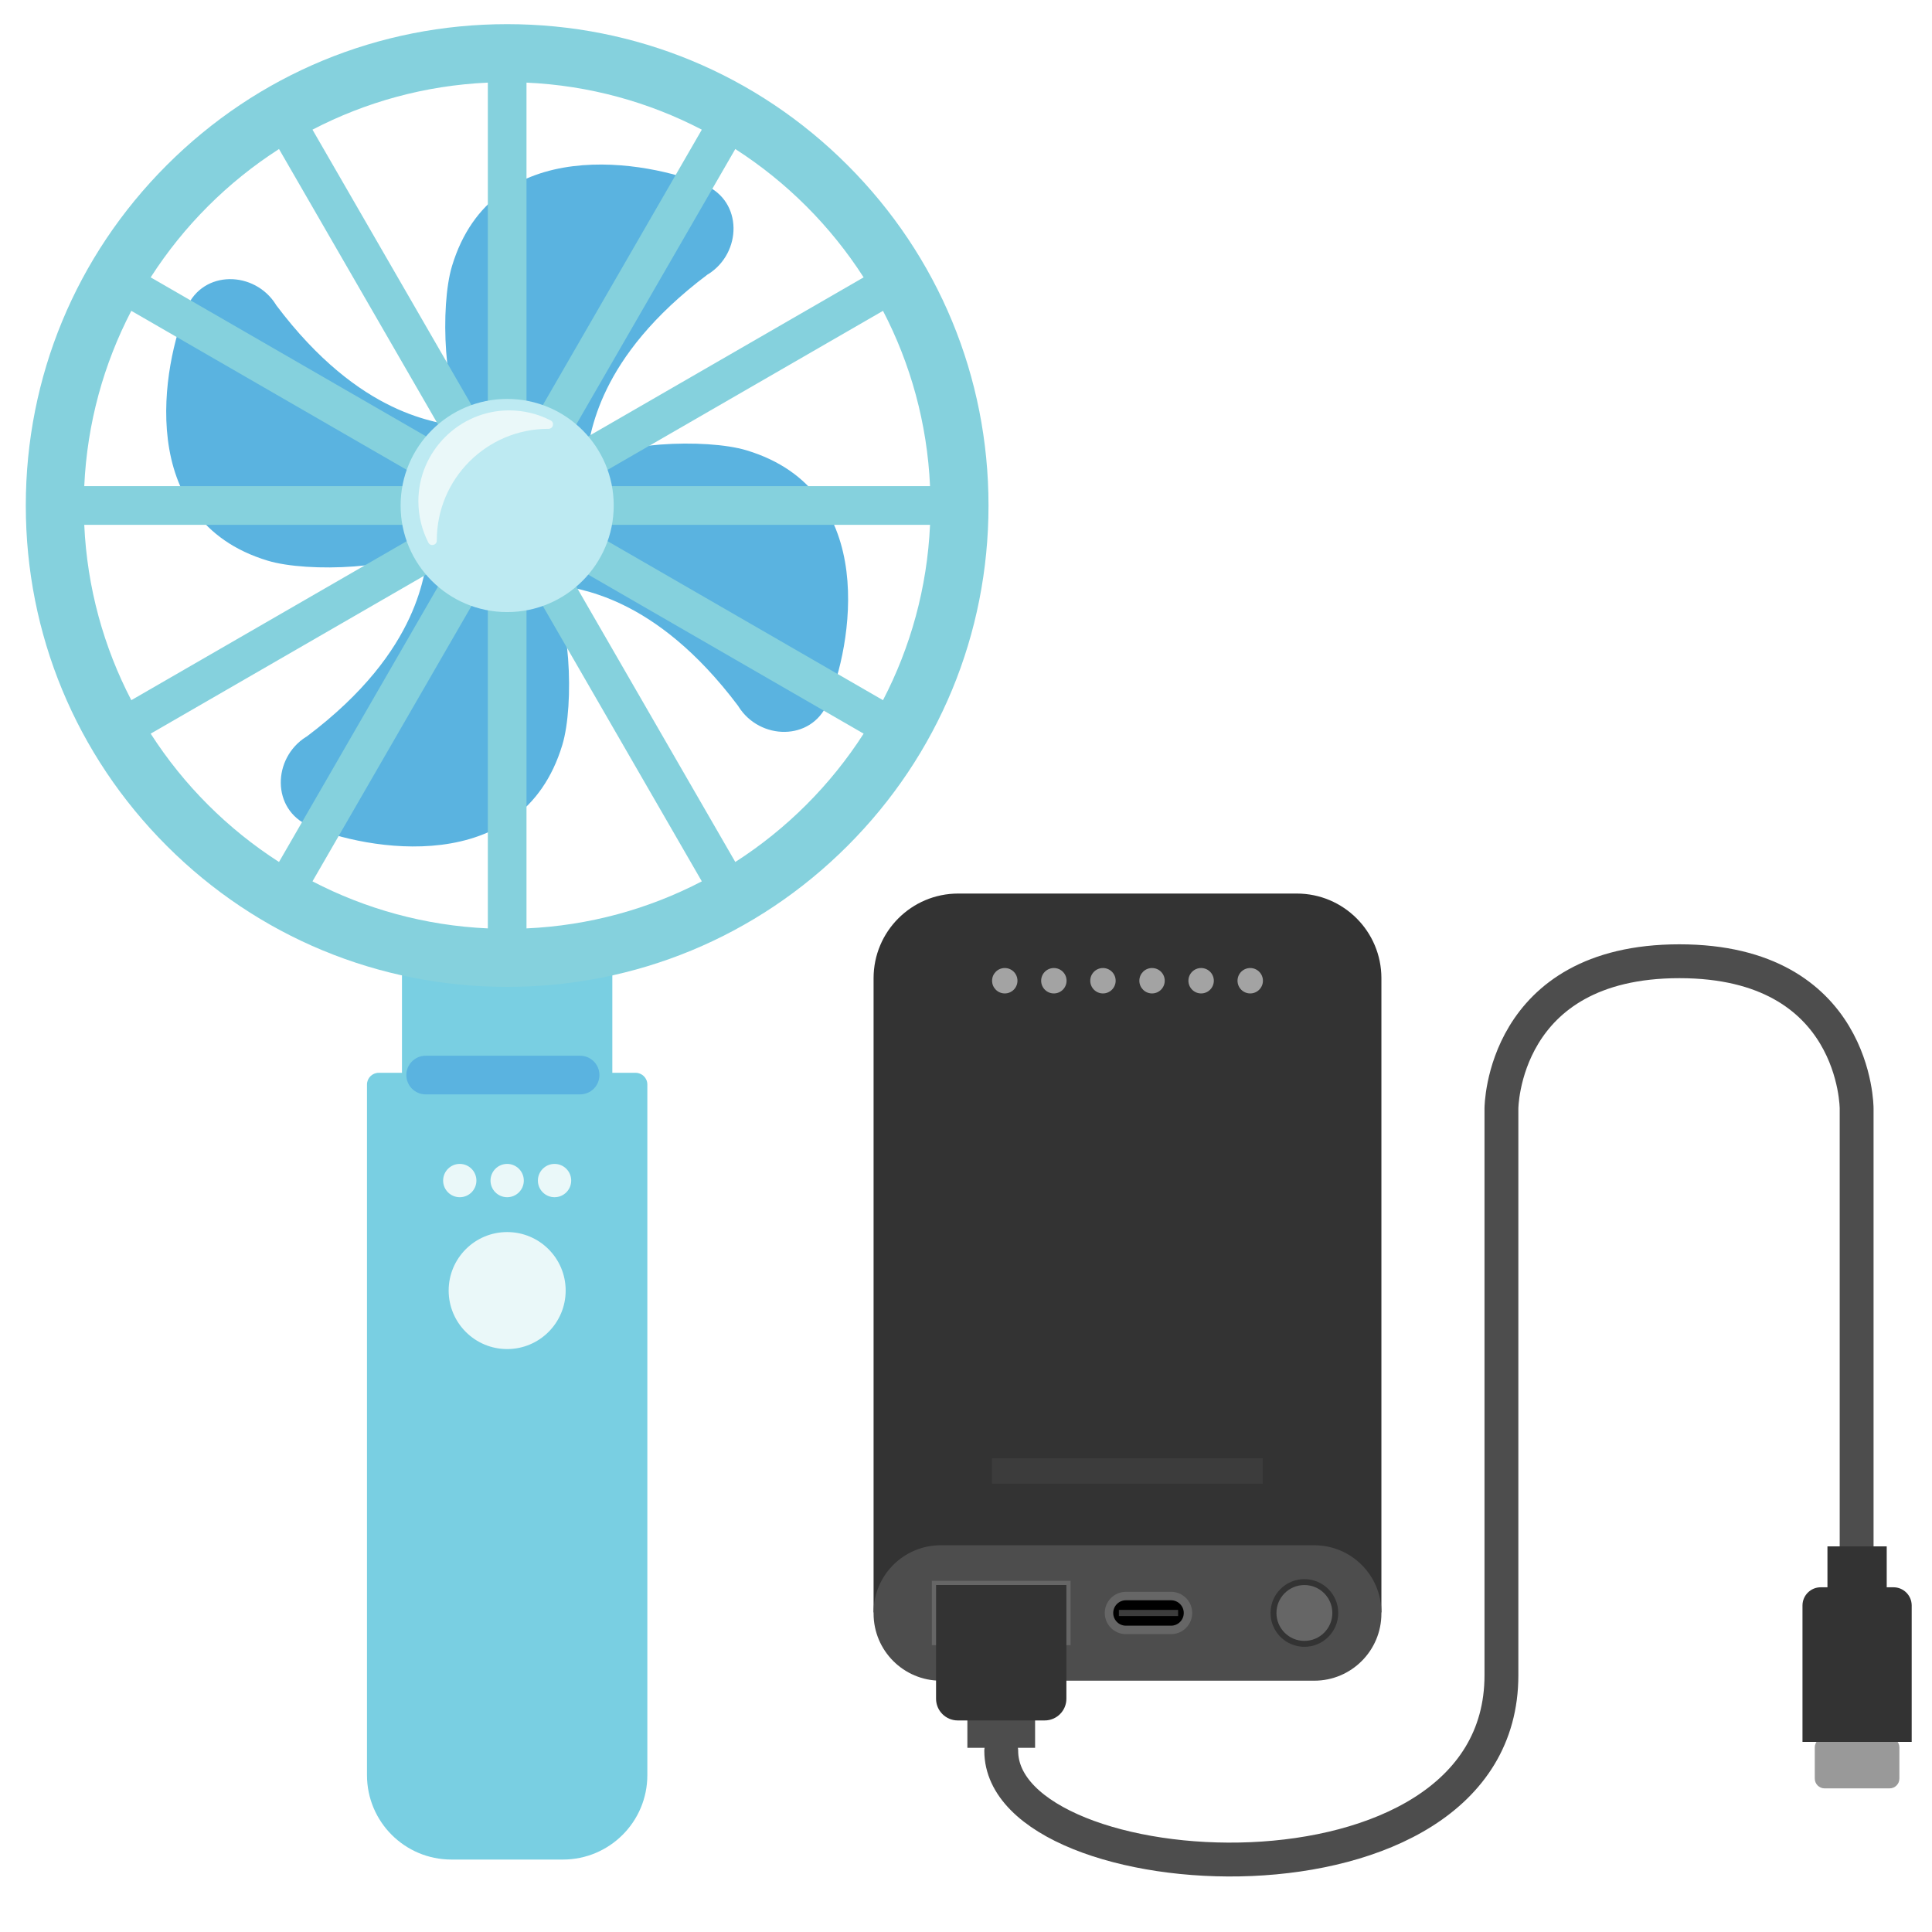
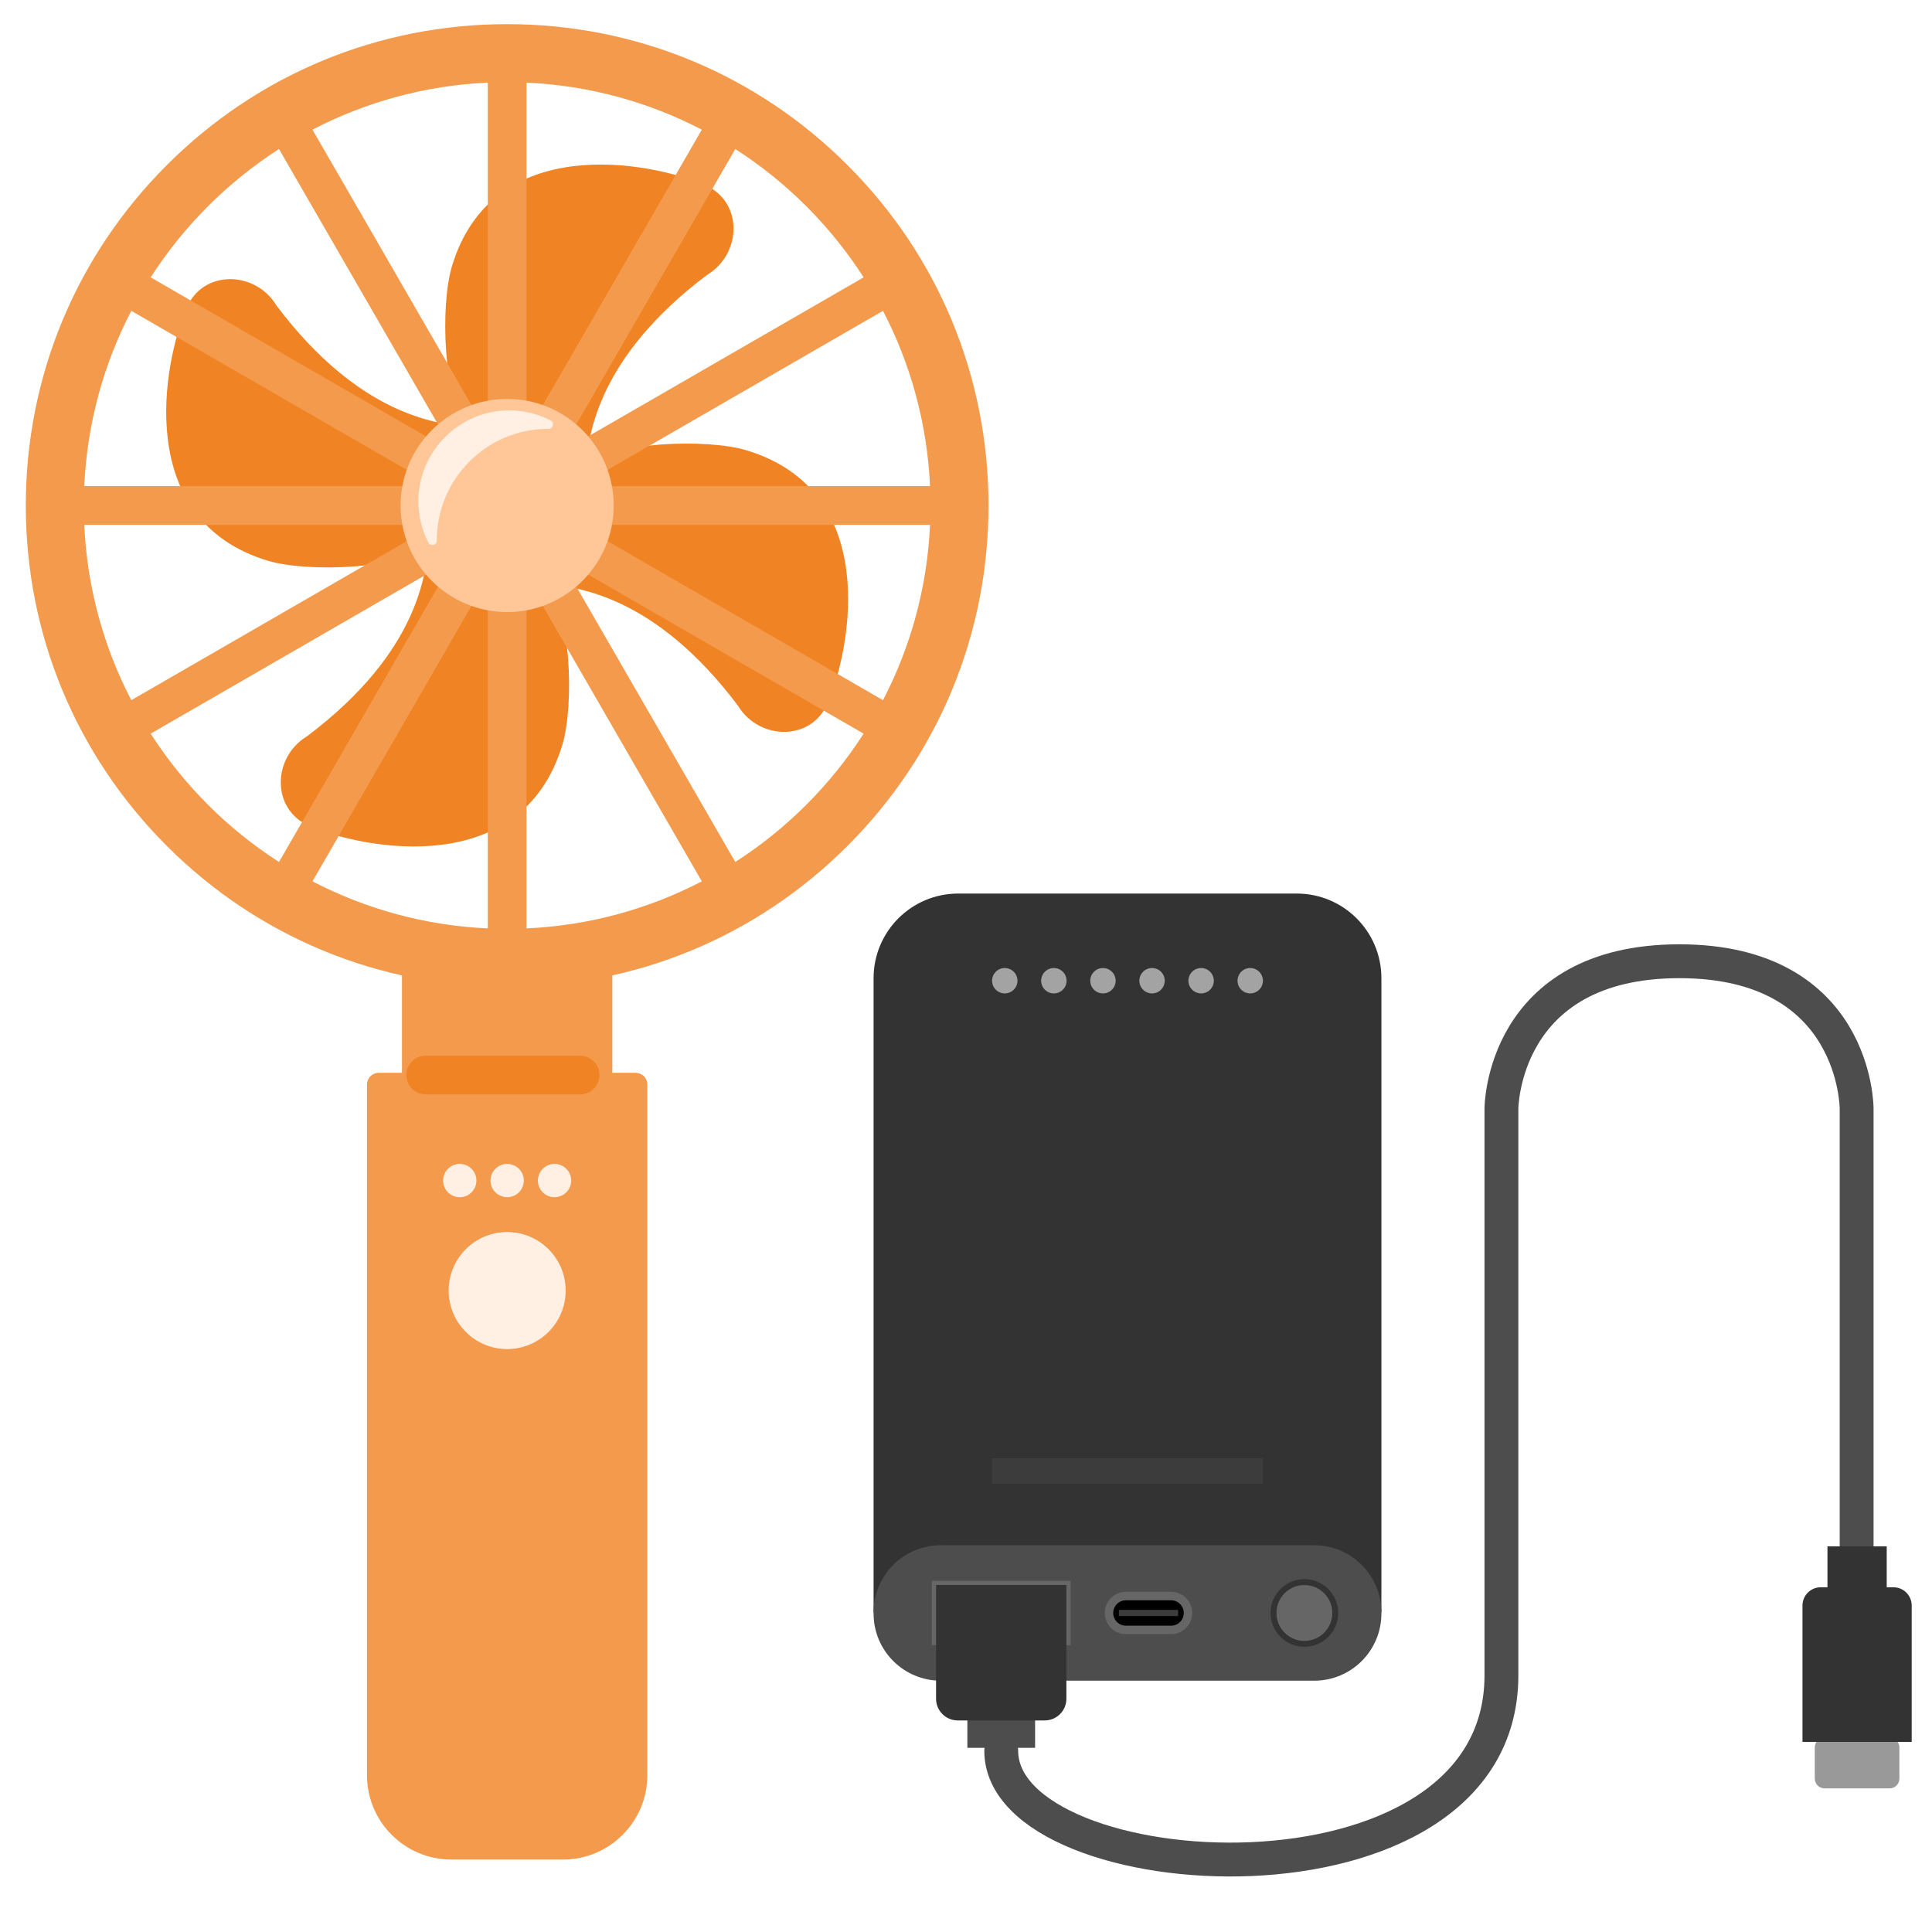
<svg xmlns="http://www.w3.org/2000/svg" width="80" height="80" viewBox="0 0 80 80" fill="none">
  <path d="M41.459 72.496C41.459 78.331 62.171 79.663 62.171 69.371V45.901C62.171 45.901 62.188 39.803 69.54 39.803C76.891 39.803 76.879 45.901 76.879 45.901V64.453" stroke="#4D4D4D" stroke-width="1.402" stroke-miterlimit="10" stroke-linecap="round" stroke-linejoin="round" />
  <path d="M57.201 66.766H36.173V40.505C36.173 38.569 37.742 37 39.678 37H53.696C55.632 37 57.201 38.569 57.201 40.505V66.766Z" fill="#333333" />
  <path d="M54.42 69.594H38.954C37.418 69.594 36.173 68.349 36.173 66.813V66.767C36.173 65.231 37.418 63.986 38.954 63.986H54.42C55.956 63.986 57.201 65.231 57.201 66.767V66.813C57.201 68.349 55.956 69.594 54.42 69.594Z" fill="#4D4D4D" />
-   <path d="M42.131 40.61C42.131 40.9 41.896 41.136 41.605 41.136C41.315 41.136 41.08 40.9 41.08 40.61C41.08 40.319 41.315 40.084 41.605 40.084C41.896 40.084 42.131 40.319 42.131 40.61Z" fill="#A3A3A3" />
-   <path d="M44.164 40.61C44.164 40.9 43.929 41.136 43.638 41.136C43.348 41.136 43.112 40.9 43.112 40.61C43.112 40.319 43.348 40.084 43.638 40.084C43.929 40.084 44.164 40.319 44.164 40.61Z" fill="#A3A3A3" />
-   <path d="M46.197 40.61C46.197 40.9 45.961 41.136 45.671 41.136C45.381 41.136 45.145 40.9 45.145 40.61C45.145 40.319 45.381 40.084 45.671 40.084C45.961 40.084 46.197 40.319 46.197 40.61Z" fill="#A3A3A3" />
-   <path d="M48.229 40.61C48.229 40.9 47.994 41.136 47.703 41.136C47.413 41.136 47.178 40.9 47.178 40.61C47.178 40.319 47.413 40.084 47.703 40.084C47.994 40.084 48.229 40.319 48.229 40.61Z" fill="#A3A3A3" />
-   <path d="M50.262 40.61C50.262 40.9 50.026 41.136 49.736 41.136C49.446 41.136 49.21 40.9 49.21 40.61C49.21 40.319 49.446 40.084 49.736 40.084C50.026 40.084 50.262 40.319 50.262 40.61Z" fill="#A3A3A3" />
-   <path d="M52.295 40.61C52.295 40.9 52.059 41.136 51.769 41.136C51.478 41.136 51.243 40.9 51.243 40.61C51.243 40.319 51.478 40.084 51.769 40.084C52.059 40.084 52.295 40.319 52.295 40.61Z" fill="#A3A3A3" />
+   <path d="M42.131 40.61C42.131 40.9 41.896 41.135 41.605 41.135C41.315 41.135 41.08 40.9 41.08 40.61C41.08 40.319 41.315 40.084 41.605 40.084C41.896 40.084 42.131 40.319 42.131 40.61Z" fill="#A3A3A3" />
+   <path d="M44.164 40.61C44.164 40.9 43.929 41.135 43.638 41.135C43.348 41.135 43.112 40.9 43.112 40.61C43.112 40.319 43.348 40.084 43.638 40.084C43.929 40.084 44.164 40.319 44.164 40.61Z" fill="#A3A3A3" />
+   <path d="M46.197 40.61C46.197 40.9 45.961 41.135 45.671 41.135C45.381 41.135 45.145 40.9 45.145 40.61C45.145 40.319 45.381 40.084 45.671 40.084C45.961 40.084 46.197 40.319 46.197 40.61Z" fill="#A3A3A3" />
+   <path d="M48.229 40.61C48.229 40.9 47.994 41.135 47.703 41.135C47.413 41.135 47.178 40.9 47.178 40.61C47.178 40.319 47.413 40.084 47.703 40.084C47.994 40.084 48.229 40.319 48.229 40.61Z" fill="#A3A3A3" />
+   <path d="M50.262 40.61C50.262 40.9 50.026 41.135 49.736 41.135C49.446 41.135 49.21 40.9 49.21 40.61C49.21 40.319 49.446 40.084 49.736 40.084C50.026 40.084 50.262 40.319 50.262 40.61Z" fill="#A3A3A3" />
+   <path d="M52.295 40.61C52.295 40.9 52.059 41.135 51.769 41.135C51.478 41.135 51.243 40.9 51.243 40.61C51.243 40.319 51.478 40.084 51.769 40.084C52.059 40.084 52.295 40.319 52.295 40.61Z" fill="#A3A3A3" />
  <path d="M52.288 61.439H41.073V60.387H52.288V61.439Z" fill="#3C3C3C" />
  <path d="M44.157 67.946H38.76V65.633H44.157V67.946Z" fill="black" />
  <path d="M43.562 67.008H39.356V66.571H43.562V67.008Z" fill="#3C3C3C" />
  <path d="M44.157 67.946H38.76V65.633H44.157V67.946Z" stroke="#666666" stroke-width="0.35" stroke-miterlimit="10" />
  <path d="M48.491 67.491H46.622C46.235 67.491 45.921 67.177 45.921 66.79C45.921 66.403 46.235 66.089 46.622 66.089H48.491C48.878 66.089 49.192 66.403 49.192 66.79C49.192 67.177 48.878 67.491 48.491 67.491Z" fill="black" />
  <path d="M48.783 66.917H46.33V66.662H48.783V66.917Z" fill="#3C3C3C" />
  <path d="M48.491 67.491H46.622C46.235 67.491 45.921 67.177 45.921 66.79C45.921 66.403 46.235 66.089 46.622 66.089H48.491C48.878 66.089 49.192 66.403 49.192 66.79C49.192 67.177 48.878 67.491 48.491 67.491Z" stroke="#666666" stroke-width="0.35" stroke-miterlimit="10" />
  <path d="M55.414 66.79C55.414 67.564 54.786 68.191 54.012 68.191C53.238 68.191 52.61 67.564 52.61 66.79C52.61 66.015 53.238 65.388 54.012 65.388C54.786 65.388 55.414 66.015 55.414 66.79Z" fill="#333333" />
  <path d="M55.169 66.79C55.169 67.428 54.651 67.946 54.012 67.946C53.373 67.946 52.855 67.428 52.855 66.79C52.855 66.151 53.373 65.633 54.012 65.633C54.651 65.633 55.169 66.151 55.169 66.79Z" fill="#666666" />
  <path d="M42.861 72.373H40.057V70.656H42.861V72.373Z" fill="#4D4D4D" />
  <path d="M38.76 65.633H44.157V70.341C44.157 70.838 43.754 71.24 43.258 71.24H39.66C39.163 71.24 38.76 70.838 38.76 70.341V65.633Z" fill="#333333" />
  <path d="M78.243 74.053H75.553C75.328 74.053 75.146 73.871 75.146 73.646V72.358C75.146 72.133 75.328 71.95 75.553 71.95H78.243C78.468 71.95 78.65 72.133 78.65 72.358V73.646C78.65 73.871 78.468 74.053 78.243 74.053Z" fill="#999999" />
  <path d="M78.125 67.046H75.671V64.032H78.125V67.046Z" fill="#333333" />
  <path d="M79.159 72.127H74.637V66.48C74.637 66.064 74.975 65.726 75.391 65.726H78.406C78.822 65.726 79.159 66.064 79.159 66.48V72.127Z" fill="#333333" />
-   <path d="M25.355 45.626H16.645V39.228H25.355V45.626Z" fill="#79CFE2" />
-   <path d="M23.31 77H18.691C16.76 77 15.196 75.435 15.196 73.505V44.908C15.196 44.64 15.413 44.423 15.681 44.423H26.32C26.588 44.423 26.805 44.64 26.805 44.908V73.505C26.805 75.435 25.24 77 23.31 77Z" fill="#79CFE2" />
-   <path d="M30.917 18.648C29.238 18.14 25.29 18.304 24.2 19.29L24.261 18.983C24.461 18.001 24.694 14.83 29.301 11.365C29.311 11.357 29.323 11.354 29.333 11.348C30.717 10.471 30.771 8.343 29.19 7.662C26.903 6.678 20.401 5.449 18.717 11.015C18.213 12.679 18.37 16.574 19.333 17.703C19.252 17.697 19.169 17.689 19.087 17.679C18.148 17.476 14.941 17.296 11.433 12.631C11.426 12.622 11.423 12.61 11.416 12.6C10.539 11.215 8.412 11.161 7.731 12.742C6.747 15.029 5.517 21.532 11.084 23.216C12.764 23.724 16.719 23.56 17.804 22.571L17.767 22.762C17.552 23.578 17.516 26.877 12.7 30.499C12.69 30.506 12.678 30.51 12.668 30.516C11.283 31.393 11.229 33.521 12.811 34.202C15.098 35.185 21.6 36.415 23.284 30.848C23.791 29.173 23.629 25.234 22.647 24.137L22.927 24.188C23.884 24.39 27.076 24.59 30.567 29.233C30.575 29.242 30.578 29.254 30.585 29.264C31.462 30.649 33.589 30.703 34.27 29.121C35.254 26.835 36.483 20.332 30.917 18.648Z" fill="#5AB3E0" />
-   <path d="M23.652 48.885C23.652 49.266 23.343 49.574 22.963 49.574C22.582 49.574 22.273 49.266 22.273 48.885C22.273 48.504 22.582 48.195 22.963 48.195C23.343 48.195 23.652 48.504 23.652 48.885Z" fill="#EAF8F9" />
-   <path d="M21.69 48.885C21.69 49.266 21.381 49.574 21 49.574C20.62 49.574 20.311 49.266 20.311 48.885C20.311 48.504 20.62 48.195 21 48.195C21.381 48.195 21.69 48.504 21.69 48.885Z" fill="#EAF8F9" />
-   <path d="M19.727 48.885C19.727 49.266 19.419 49.574 19.038 49.574C18.657 49.574 18.349 49.266 18.349 48.885C18.349 48.504 18.657 48.195 19.038 48.195C19.419 48.195 19.727 48.504 19.727 48.885Z" fill="#EAF8F9" />
-   <path d="M23.423 53.439C23.423 54.777 22.338 55.862 21 55.862C19.663 55.862 18.578 54.777 18.578 53.439C18.578 52.101 19.663 51.017 21 51.017C22.338 51.017 23.423 52.101 23.423 53.439Z" fill="#EAF8F9" />
-   <path d="M30.447 35.693L23.188 23.119L35.761 30.379C34.393 32.509 32.577 34.325 30.447 35.693ZM6.239 30.379L18.813 23.119L11.553 35.693C9.423 34.325 7.607 32.509 6.239 30.379ZM11.553 6.171L18.813 18.744L6.239 11.485C7.607 9.355 9.423 7.539 11.553 6.171ZM35.761 11.485L23.188 18.744L30.447 6.171C32.577 7.539 34.393 9.355 35.761 11.485ZM23.988 20.131L36.563 12.871C37.703 15.062 38.393 17.523 38.511 20.131H23.988ZM21.801 23.92L29.061 36.495C26.87 37.635 24.409 38.325 21.801 38.443V23.92ZM20.2 38.443C17.592 38.325 15.131 37.635 12.939 36.495L20.2 23.92V38.443ZM20.2 17.944L12.939 5.369C15.131 4.229 17.592 3.539 20.2 3.421V17.944ZM21.801 3.421C24.409 3.539 26.87 4.229 29.061 5.369L21.801 17.944V3.421ZM5.437 12.871L18.012 20.131H3.489C3.607 17.523 4.297 15.062 5.437 12.871ZM3.489 21.733H18.012L5.437 28.993C4.297 26.801 3.607 24.34 3.489 21.733ZM36.563 28.993L23.988 21.733H38.511C38.393 24.34 37.703 26.801 36.563 28.993ZM35.094 6.838C31.33 3.073 26.324 1 21 1C15.676 1 10.671 3.073 6.906 6.838C3.142 10.602 1.068 15.608 1.068 20.932C1.068 26.256 3.142 31.261 6.906 35.026C10.671 38.791 15.676 40.864 21 40.864C26.324 40.864 31.33 38.791 35.094 35.026C38.859 31.261 40.932 26.256 40.932 20.932C40.932 15.608 38.859 10.602 35.094 6.838Z" fill="#85D1DD" />
-   <path d="M24.02 45.316H17.627C17.185 45.316 16.826 44.958 16.826 44.516C16.826 44.074 17.185 43.715 17.627 43.715H24.02C24.462 43.715 24.821 44.074 24.821 44.516C24.821 44.958 24.462 45.316 24.02 45.316Z" fill="#5AB3E0" />
-   <path d="M25.413 20.932C25.413 23.369 23.437 25.345 21 25.345C18.563 25.345 16.588 23.369 16.588 20.932C16.588 18.495 18.563 16.519 21 16.519C23.437 16.519 25.413 18.495 25.413 20.932Z" fill="#BDEAF2" />
-   <path d="M22.704 17.757C22.707 17.757 22.709 17.757 22.712 17.757C22.907 17.757 22.973 17.497 22.799 17.408C22.285 17.143 21.701 16.994 21.083 16.993C19.02 16.993 17.324 18.689 17.324 20.753C17.324 21.371 17.474 21.954 17.738 22.468C17.828 22.642 18.088 22.576 18.087 22.381C18.087 22.378 18.087 22.376 18.087 22.374C18.087 19.824 20.154 17.757 22.704 17.757Z" fill="#EAF8F9" />
+   <path d="M25.355 45.626H16.645V39.228H25.355V45.626Z" fill="#F39A4C" />
+   <path d="M23.31 77H18.691C16.76 77 15.196 75.435 15.196 73.505V44.909C15.196 44.64 15.413 44.423 15.681 44.423H26.32C26.588 44.423 26.805 44.64 26.805 44.909V73.505C26.805 75.435 25.24 77 23.31 77Z" fill="#F39A4C" />
+   <path d="M30.917 18.648C29.238 18.14 25.29 18.304 24.2 19.29L24.261 18.983C24.461 18.001 24.694 14.83 29.301 11.365C29.311 11.358 29.323 11.354 29.333 11.348C30.717 10.471 30.771 8.343 29.19 7.663C26.903 6.679 20.401 5.449 18.717 11.016C18.213 12.679 18.37 16.574 19.333 17.703C19.252 17.697 19.169 17.69 19.087 17.679C18.148 17.476 14.941 17.296 11.433 12.632C11.426 12.622 11.423 12.61 11.416 12.6C10.539 11.215 8.412 11.161 7.731 12.742C6.747 15.029 5.517 21.532 11.084 23.216C12.764 23.724 16.719 23.56 17.804 22.571L17.767 22.762C17.552 23.578 17.516 26.878 12.7 30.499C12.69 30.506 12.678 30.51 12.668 30.516C11.283 31.393 11.229 33.521 12.811 34.202C15.098 35.186 21.6 36.415 23.284 30.848C23.791 29.173 23.629 25.234 22.647 24.137L22.927 24.188C23.884 24.39 27.076 24.59 30.567 29.233C30.575 29.242 30.578 29.254 30.585 29.264C31.462 30.649 33.589 30.703 34.27 29.122C35.254 26.835 36.483 20.332 30.917 18.648Z" fill="#F08323" />
+   <path d="M23.652 48.885C23.652 49.266 23.343 49.574 22.963 49.574C22.582 49.574 22.273 49.266 22.273 48.885C22.273 48.504 22.582 48.195 22.963 48.195C23.343 48.195 23.652 48.504 23.652 48.885Z" fill="#FFF0E3" />
+   <path d="M21.69 48.885C21.69 49.266 21.381 49.574 21 49.574C20.62 49.574 20.311 49.266 20.311 48.885C20.311 48.504 20.62 48.195 21 48.195C21.381 48.195 21.69 48.504 21.69 48.885Z" fill="#FFF0E3" />
+   <path d="M19.727 48.885C19.727 49.266 19.419 49.574 19.038 49.574C18.657 49.574 18.349 49.266 18.349 48.885C18.349 48.504 18.657 48.195 19.038 48.195C19.419 48.195 19.727 48.504 19.727 48.885Z" fill="#FFF0E3" />
+   <path d="M23.423 53.439C23.423 54.777 22.338 55.862 21 55.862C19.663 55.862 18.578 54.777 18.578 53.439C18.578 52.101 19.663 51.017 21 51.017C22.338 51.017 23.423 52.101 23.423 53.439Z" fill="#FFF0E3" />
+   <path d="M30.447 35.693L23.188 23.119L35.761 30.379C34.393 32.509 32.577 34.325 30.447 35.693ZM6.239 30.379L18.813 23.119L11.553 35.693C9.423 34.325 7.607 32.509 6.239 30.379ZM11.553 6.171L18.813 18.744L6.239 11.485C7.607 9.355 9.423 7.539 11.553 6.171ZM35.761 11.485L23.188 18.744L30.447 6.171C32.577 7.539 34.393 9.355 35.761 11.485ZM23.988 20.131L36.563 12.871C37.703 15.062 38.393 17.523 38.511 20.131H23.988ZM21.801 23.92L29.061 36.495C26.87 37.635 24.409 38.325 21.801 38.443V23.92ZM20.2 38.443C17.592 38.325 15.131 37.635 12.939 36.495L20.2 23.92V38.443ZM20.2 17.944L12.939 5.369C15.131 4.229 17.592 3.539 20.2 3.421V17.944ZM21.801 3.421C24.409 3.539 26.87 4.229 29.061 5.369L21.801 17.944V3.421ZM5.437 12.871L18.012 20.131H3.489C3.607 17.523 4.297 15.062 5.437 12.871ZM3.489 21.733H18.012L5.437 28.993C4.297 26.801 3.607 24.34 3.489 21.733ZM36.563 28.993L23.988 21.733H38.511C38.393 24.34 37.703 26.801 36.563 28.993ZM35.094 6.838C31.33 3.073 26.324 1 21 1C15.676 1 10.671 3.073 6.906 6.838C3.142 10.602 1.068 15.608 1.068 20.932C1.068 26.256 3.142 31.261 6.906 35.026C10.671 38.791 15.676 40.864 21 40.864C26.324 40.864 31.33 38.791 35.094 35.026C38.859 31.261 40.932 26.256 40.932 20.932C40.932 15.608 38.859 10.602 35.094 6.838Z" fill="#F39A4C" />
+   <path d="M24.02 45.316H17.627C17.185 45.316 16.826 44.958 16.826 44.516C16.826 44.074 17.185 43.715 17.627 43.715H24.02C24.462 43.715 24.821 44.074 24.821 44.516C24.821 44.958 24.462 45.316 24.02 45.316Z" fill="#F08323" />
+   <path d="M25.413 20.932C25.413 23.369 23.437 25.345 21 25.345C18.563 25.345 16.588 23.369 16.588 20.932C16.588 18.495 18.563 16.519 21 16.519C23.437 16.519 25.413 18.495 25.413 20.932Z" fill="#FFC797" />
+   <path d="M22.704 17.757C22.707 17.757 22.709 17.757 22.712 17.757C22.907 17.757 22.973 17.497 22.799 17.408C22.285 17.143 21.701 16.994 21.083 16.993C19.02 16.993 17.324 18.689 17.324 20.753C17.324 21.371 17.474 21.954 17.738 22.468C17.828 22.642 18.088 22.576 18.087 22.381C18.087 22.378 18.087 22.376 18.087 22.374C18.087 19.824 20.154 17.757 22.704 17.757Z" fill="#FFF0E3" />
</svg>
